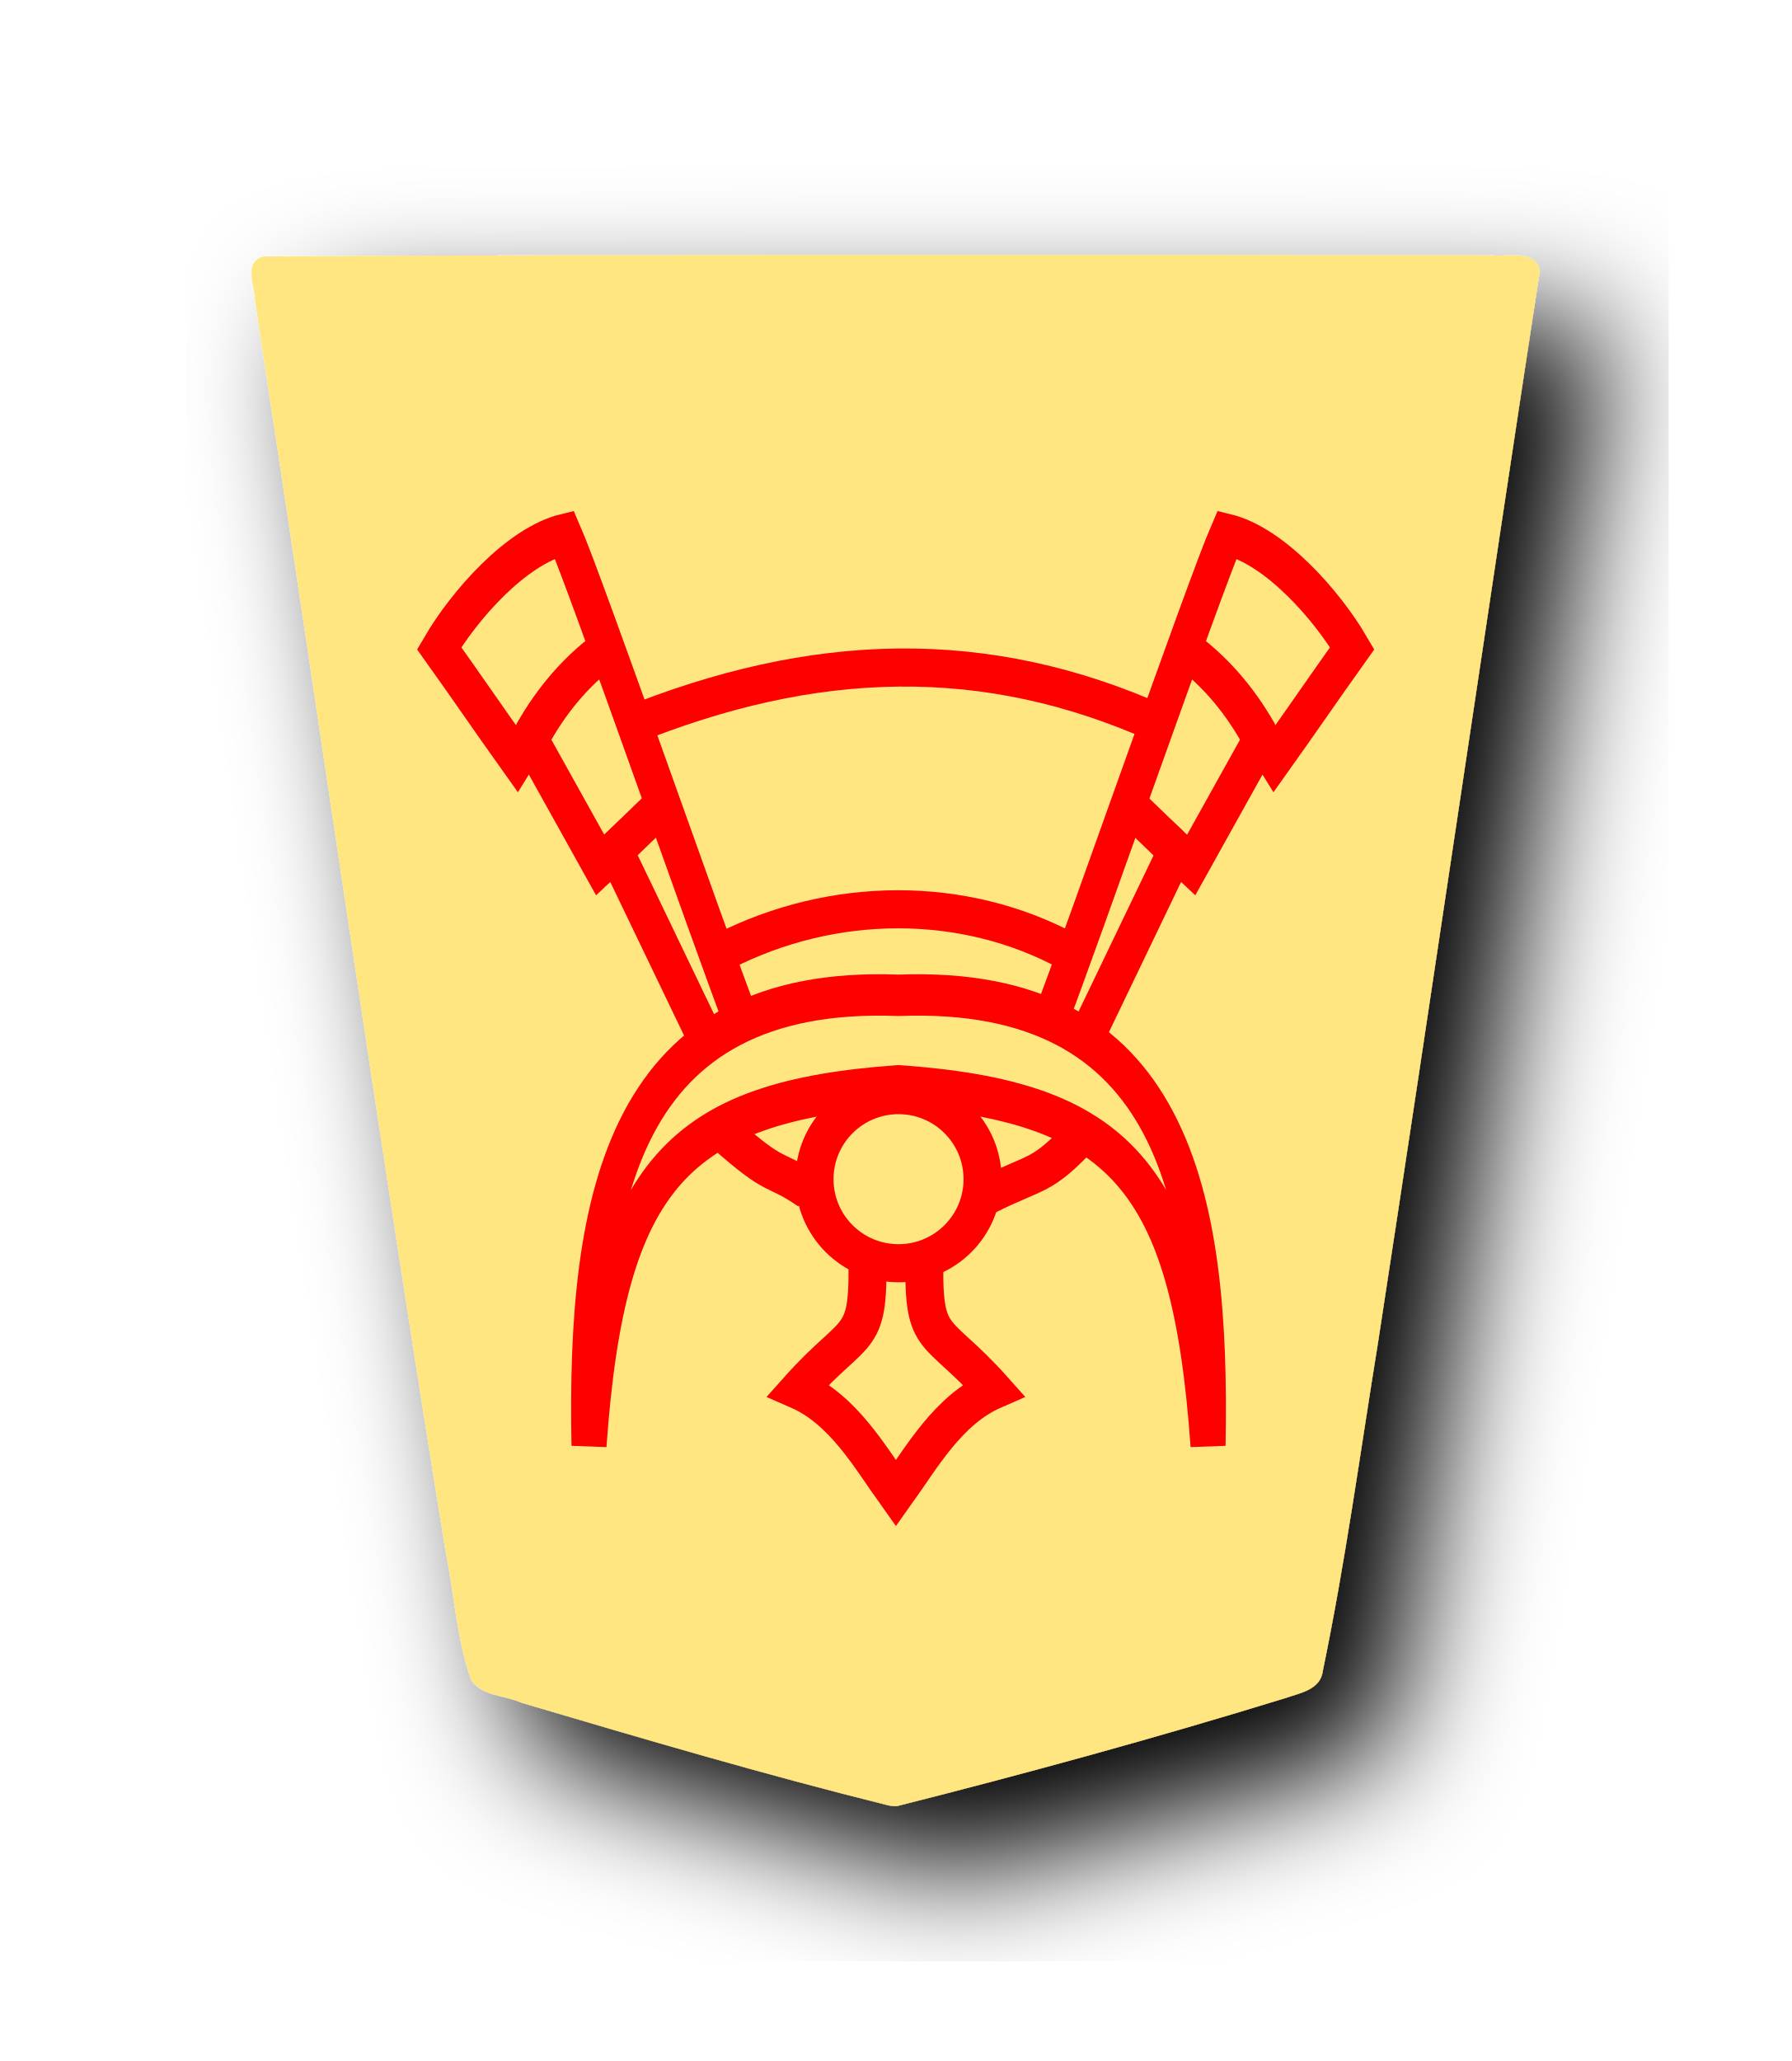
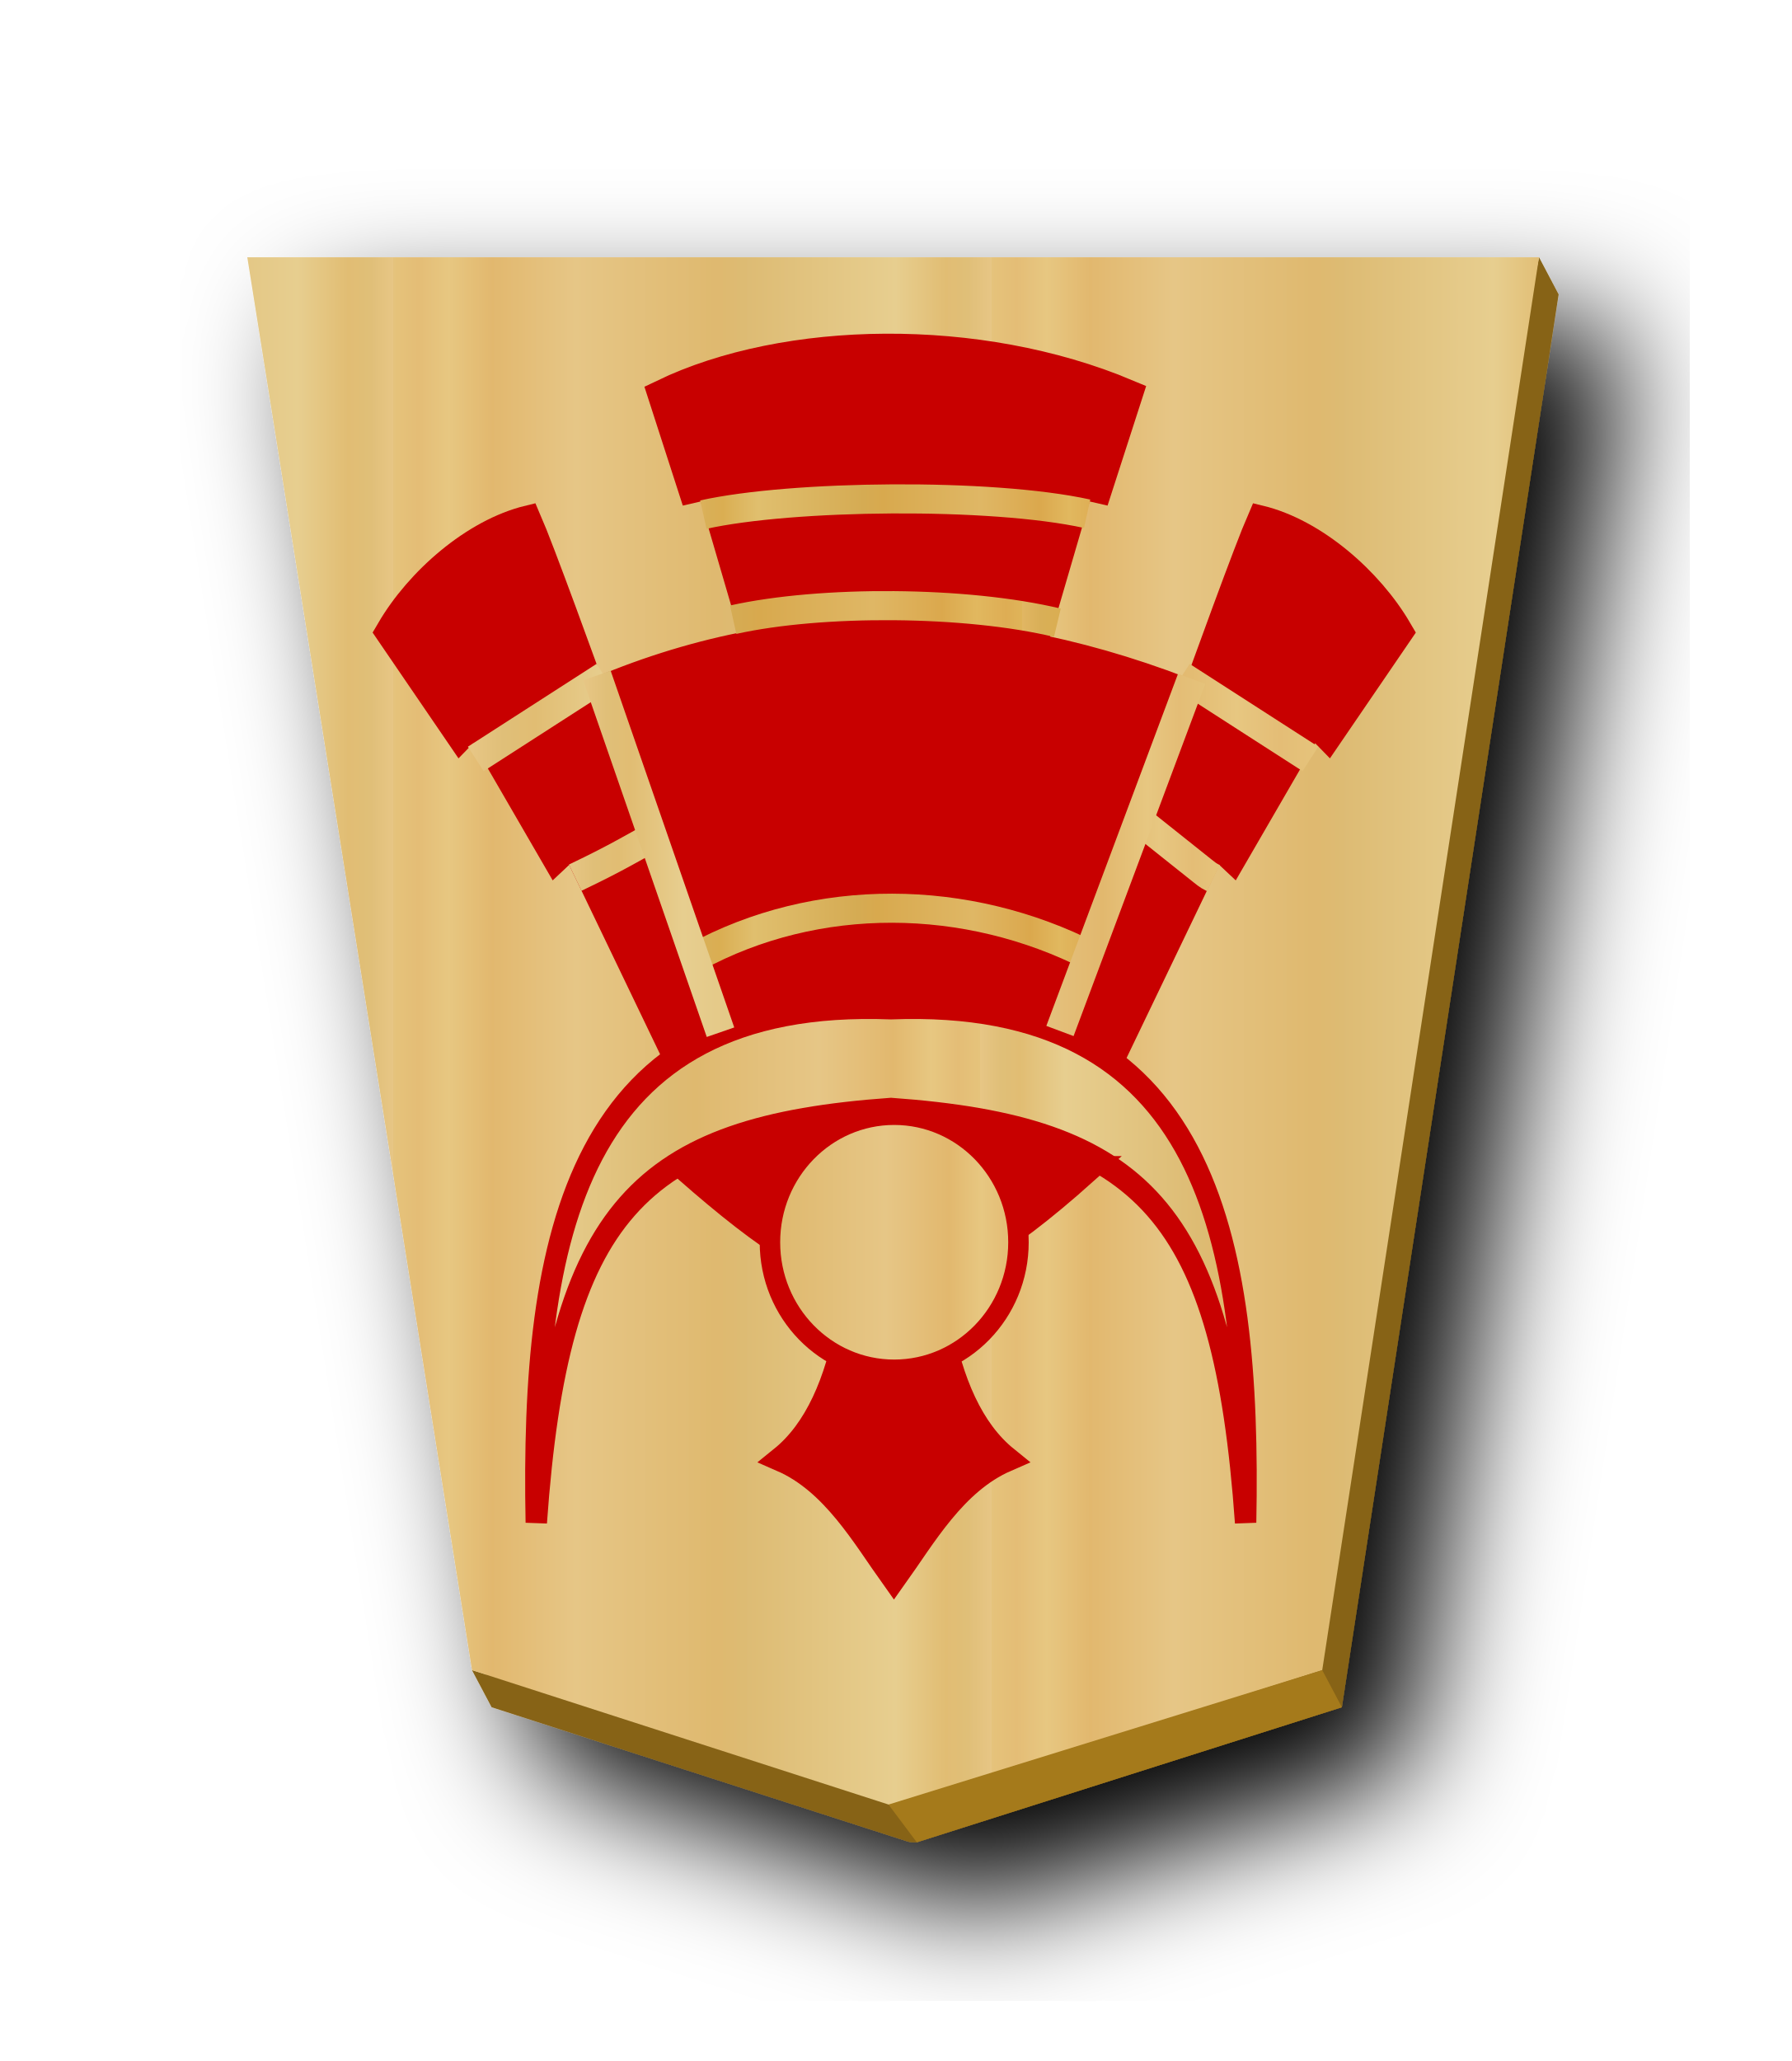
- <svg xmlns="http://www.w3.org/2000/svg" width="52.157" height="60" version="1.1" id="svg1717">
+ <svg xmlns="http://www.w3.org/2000/svg" xmlns:xlink="http://www.w3.org/1999/xlink" width="52.157" height="60" version="1.1" id="svg1717">
  <defs id="defs1721">
    <filter style="color-interpolation-filters:sRGB" id="filter1552">
      <feFlood flood-opacity="0.498" flood-color="rgb(0,0,0)" result="flood" id="feFlood1542" />
      <feComposite in="flood" in2="SourceGraphic" operator="in" result="composite1" id="feComposite1544" />
      <feGaussianBlur in="composite1" stdDeviation="2.5" result="blur" id="feGaussianBlur1546" />
      <feOffset dx="4.57967e-15" dy="4.41314e-15" result="offset" id="feOffset1548" />
      <feComposite in="SourceGraphic" in2="offset" operator="over" result="composite2" id="feComposite1550" />
    </filter>
    <filter style="color-interpolation-filters:sRGB" id="filter1540">
      <feFlood flood-opacity="0.498" flood-color="rgb(0,0,0)" result="flood" id="feFlood1530" />
      <feComposite in="flood" in2="SourceGraphic" operator="in" result="composite1" id="feComposite1532" />
      <feGaussianBlur in="composite1" stdDeviation="2.5" result="blur" id="feGaussianBlur1534" />
      <feOffset dx="4.57967e-15" dy="4.41314e-15" result="offset" id="feOffset1536" />
      <feComposite in="SourceGraphic" in2="offset" operator="over" result="composite2" id="feComposite1538" />
    </filter>
    <filter id="drop-shadow-9">
      <feGaussianBlur in="SourceAlpha" result="blur" stdDeviation="2" id="feGaussianBlur5056" />
      <feOffset result="offsetBlur" dx="2" dy="2" id="feOffset5058" />
      <feBlend in="SourceGraphic" in2="offsetBlur" mode="normal" id="feBlend5060" />
    </filter>
    <filter id="drop-shadow-2">
      <feGaussianBlur in="SourceAlpha" result="blur" stdDeviation="2" id="feGaussianBlur6807" />
      <feOffset result="offsetBlur" dx="2" dy="2" id="feOffset6809" />
      <feBlend in="SourceGraphic" in2="offsetBlur" mode="normal" id="feBlend6811" />
    </filter>
    <filter id="drop-shadow-2-8">
      <feGaussianBlur in="SourceAlpha" result="blur" stdDeviation="2" id="feGaussianBlur6807-2" />
      <feOffset result="offsetBlur" dx="2" dy="2" id="feOffset6809-8" />
      <feBlend in="SourceGraphic" in2="offsetBlur" mode="normal" id="feBlend6811-0" />
    </filter>
    <filter id="drop-shadow-6">
      <feGaussianBlur in="SourceAlpha" result="blur" stdDeviation="2" id="feGaussianBlur5056-9" />
      <feOffset result="offsetBlur" dx="2" dy="2" id="feOffset5058-0" />
      <feBlend in="SourceGraphic" in2="offsetBlur" mode="normal" id="feBlend5060-9" />
    </filter>
    <filter id="drop-shadow-27">
      <feGaussianBlur in="SourceAlpha" result="blur" stdDeviation="2" id="feGaussianBlur5056-5" />
      <feOffset result="offsetBlur" dx="2" dy="2" id="feOffset5058-6" />
      <feBlend in="SourceGraphic" in2="offsetBlur" mode="normal" id="feBlend5060-96" />
    </filter>
    <filter id="drop-shadow-2-88">
      <feGaussianBlur in="SourceAlpha" result="blur" stdDeviation="2" id="feGaussianBlur6807-1" />
      <feOffset result="offsetBlur" dx="2" dy="2" id="feOffset6809-5" />
      <feBlend in="SourceGraphic" in2="offsetBlur" mode="normal" id="feBlend6811-7" />
    </filter>
    <filter id="drop-shadow-2-6">
      <feGaussianBlur in="SourceAlpha" result="blur" stdDeviation="2" id="feGaussianBlur6807-4" />
      <feOffset result="offsetBlur" dx="2" dy="2" id="feOffset6809-6" />
      <feBlend in="SourceGraphic" in2="offsetBlur" mode="normal" id="feBlend6811-8" />
    </filter>
    <filter id="drop-shadow-62">
      <feGaussianBlur in="SourceAlpha" result="blur" stdDeviation="2" id="feGaussianBlur5056-7" />
      <feOffset result="offsetBlur" dx="2" dy="2" id="feOffset5058-9" />
      <feBlend in="SourceGraphic" in2="offsetBlur" mode="normal" id="feBlend5060-1" />
    </filter>
    <filter id="drop-shadow-1">
      <feGaussianBlur in="SourceAlpha" result="blur" stdDeviation="2" id="feGaussianBlur5056-0" />
      <feOffset result="offsetBlur" dx="2" dy="2" id="feOffset5058-7" />
      <feBlend in="SourceGraphic" in2="offsetBlur" mode="normal" id="feBlend5060-4" />
    </filter>
    <filter id="drop-shadow-2-67">
      <feGaussianBlur in="SourceAlpha" result="blur" stdDeviation="2" id="feGaussianBlur6807-7" />
      <feOffset result="offsetBlur" dx="2" dy="2" id="feOffset6809-4" />
      <feBlend in="SourceGraphic" in2="offsetBlur" mode="normal" id="feBlend6811-74" />
    </filter>
    <filter id="drop-shadow-2-86">
      <feGaussianBlur in="SourceAlpha" result="blur" stdDeviation="2" id="feGaussianBlur6807-6" />
      <feOffset result="offsetBlur" dx="2" dy="2" id="feOffset6809-9" />
      <feBlend in="SourceGraphic" in2="offsetBlur" mode="normal" id="feBlend6811-1" />
    </filter>
    <filter id="drop-shadow-22">
      <feGaussianBlur in="SourceAlpha" result="blur" stdDeviation="2" id="feGaussianBlur5056-0-5" />
      <feOffset result="offsetBlur" dx="2" dy="2" id="feOffset5058-0-0" />
      <feBlend in="SourceGraphic" in2="offsetBlur" mode="normal" id="feBlend5060-0" />
    </filter>
    <filter id="drop-shadow-2-8-6">
      <feGaussianBlur in="SourceAlpha" result="blur" stdDeviation="2" id="feGaussianBlur6807-40" />
      <feOffset result="offsetBlur" dx="2" dy="2" id="feOffset6809-4-3" />
      <feBlend in="SourceGraphic" in2="offsetBlur" mode="normal" id="feBlend6811-3" />
    </filter>
-     <filter id="drop-shadow-22-0">
+     <filter id="drop-shadow-5">
+       <feGaussianBlur in="SourceAlpha" result="blur" stdDeviation="2" id="feGaussianBlur5056-6" />
+       <feOffset result="offsetBlur" dx="2" dy="2" id="feOffset5058-2" />
+       <feBlend in="SourceGraphic" in2="offsetBlur" mode="normal" id="feBlend5060-8" />
+     </filter>
+     <filter id="drop-shadow-5-9">
+       <feGaussianBlur in="SourceAlpha" result="blur" stdDeviation="2" id="feGaussianBlur5056-6-0" />
+       <feOffset result="offsetBlur" dx="2" dy="2" id="feOffset5058-2-0" />
+       <feBlend in="SourceGraphic" in2="offsetBlur" mode="normal" id="feBlend5060-8-3" />
+     </filter>
+     <filter id="drop-shadow-2-84">
+       <feGaussianBlur in="SourceAlpha" result="blur" stdDeviation="2" id="feGaussianBlur6807-9" />
+       <feOffset result="offsetBlur" dx="2" dy="2" id="feOffset6809-5-9" />
+       <feBlend in="SourceGraphic" in2="offsetBlur" mode="normal" id="feBlend6811-1-9" />
+     </filter>
+     <filter id="drop-shadow-5-7">
+       <feGaussianBlur in="SourceAlpha" result="blur" stdDeviation="2" id="feGaussianBlur5056-6-4" />
+       <feOffset result="offsetBlur" dx="2" dy="2" id="feOffset5058-2-07" />
+       <feBlend in="SourceGraphic" in2="offsetBlur" mode="normal" id="feBlend5060-8-9" />
+     </filter>
+     <filter id="drop-shadow-5-0">
+       <feGaussianBlur in="SourceAlpha" result="blur" stdDeviation="2" id="feGaussianBlur5056-6-2" />
+       <feOffset result="offsetBlur" dx="2" dy="2" id="feOffset5058-2-2" />
+       <feBlend in="SourceGraphic" in2="offsetBlur" mode="normal" id="feBlend5060-8-4" />
+     </filter>
+     <filter id="drop-shadow-2-8-6-3">
+       <feGaussianBlur in="SourceAlpha" result="blur" stdDeviation="2" id="feGaussianBlur6807-40-7" />
+       <feOffset result="offsetBlur" dx="2" dy="2" id="feOffset6809-4-3-6" />
+       <feBlend in="SourceGraphic" in2="offsetBlur" mode="normal" id="feBlend6811-3-1" />
+     </filter>
+     <filter id="drop-shadow-2-8-6-8">
+       <feGaussianBlur in="SourceAlpha" result="blur" stdDeviation="2" id="feGaussianBlur6807-40-6" />
+       <feOffset result="offsetBlur" dx="2" dy="2" id="feOffset6809-4-3-1" />
+       <feBlend in="SourceGraphic" in2="offsetBlur" mode="normal" id="feBlend6811-3-8" />
+     </filter>
+     <filter id="drop-shadow-22-1">
+       <feGaussianBlur in="SourceAlpha" result="blur" stdDeviation="2" id="feGaussianBlur5056-0-5-5" />
+       <feOffset result="offsetBlur" dx="2" dy="2" id="feOffset5058-0-0-8" />
+       <feBlend in="SourceGraphic" in2="offsetBlur" mode="normal" id="feBlend5060-0-4" />
+     </filter>
+     <linearGradient id="linearGradient12530">
+       <stop style="stop-color:#dfb459;stop-opacity:1" offset="0" id="stop12526" />
+       <stop id="stop16843" offset="0.033" style="stop-color:#dead54;stop-opacity:1" />
+       <stop id="stop12556" offset="0.093" style="stop-color:#e1b85f;stop-opacity:1" />
+       <stop id="stop12532" offset="0.165" style="stop-color:#dba84d;stop-opacity:1" />
+       <stop style="stop-color:#dfb765;stop-opacity:1" offset="0.305" id="stop12564" />
+       <stop style="stop-color:#d8a94e;stop-opacity:1" offset="0.539" id="stop12558" />
+       <stop id="stop12562" offset="0.586" style="stop-color:#d5ab53;stop-opacity:1" />
+       <stop style="stop-color:#e0bf6e;stop-opacity:1" offset="0.84" id="stop12534" />
+       <stop id="stop16845" offset="0.924" style="stop-color:#daae52;stop-opacity:1" />
+       <stop id="stop12560" offset="0.962" style="stop-color:#d9af57;stop-opacity:1" />
+       <stop style="stop-color:#e1b663;stop-opacity:1" offset="1" id="stop12528" />
+     </linearGradient>
+     <filter id="drop-shadow-22-2">
+       <feGaussianBlur in="SourceAlpha" result="blur" stdDeviation="2" id="feGaussianBlur5056-0-5-1" />
+       <feOffset result="offsetBlur" dx="2" dy="2" id="feOffset5058-0-0-3" />
+       <feBlend in="SourceGraphic" in2="offsetBlur" mode="normal" id="feBlend5060-0-1" />
+     </filter>
+     <linearGradient xlink:href="#linearGradient12530" id="linearGradient11689" x1="148.368" y1="49.819" x2="129.504" y2="49.819" gradientUnits="userSpaceOnUse" spreadMethod="repeat" />
+     <filter id="drop-shadow-22-29">
      <feGaussianBlur in="SourceAlpha" result="blur" stdDeviation="2" id="feGaussianBlur5056-0-5-3" />
-       <feOffset result="offsetBlur" dx="2" dy="2" id="feOffset5058-0-0-4" />
-       <feBlend in="SourceGraphic" in2="offsetBlur" mode="normal" id="feBlend5060-0-4" />
-     </filter>
-     <filter id="drop-shadow-22-9">
-       <feGaussianBlur in="SourceAlpha" result="blur" stdDeviation="2" id="feGaussianBlur5056-0-5-0" />
+       <feOffset result="offsetBlur" dx="2" dy="2" id="feOffset5058-0-0-1" />
+       <feBlend in="SourceGraphic" in2="offsetBlur" mode="normal" id="feBlend5060-0-2" />
+     </filter>
+     <linearGradient xlink:href="#linearGradient11760" id="linearGradient64314" x1="-34.461" y1="223.715" x2="230.344" y2="223.715" gradientUnits="userSpaceOnUse" spreadMethod="repeat" />
+     <linearGradient xlink:href="#linearGradient12530" id="linearGradient64382" x1="277.179" y1="142.935" x2="291.253" y2="142.935" gradientUnits="userSpaceOnUse" />
+     <linearGradient xlink:href="#linearGradient11760" id="linearGradient64378" x1="305.241" y1="90.705" x2="327.624" y2="90.705" gradientUnits="userSpaceOnUse" />
+     <linearGradient xlink:href="#linearGradient11760" id="linearGradient64376" x1="303.244" y1="93.368" x2="332.257" y2="93.368" gradientUnits="userSpaceOnUse" />
+     <linearGradient xlink:href="#linearGradient11760" id="linearGradient64380" x1="304.947" y1="93.29" x2="326.339" y2="93.29" gradientUnits="userSpaceOnUse" />
+     <linearGradient xlink:href="#linearGradient11760" id="linearGradient64306" x1="9.1" y1="23.825" x2="22.307" y2="23.825" gradientUnits="userSpaceOnUse" spreadMethod="repeat" />
+     <linearGradient xlink:href="#linearGradient12530" id="linearGradient64374" x1="8.13" y1="42.128" x2="22.351" y2="42.128" gradientUnits="userSpaceOnUse" spreadMethod="repeat" />
+     <linearGradient xlink:href="#linearGradient12530" id="linearGradient64372" x1="7.714" y1="45.248" x2="19.853" y2="45.248" gradientUnits="userSpaceOnUse" spreadMethod="repeat" />
+     <filter id="drop-shadow-22-3">
+       <feGaussianBlur in="SourceAlpha" result="blur" stdDeviation="2" id="feGaussianBlur5056-0-5-10" />
      <feOffset result="offsetBlur" dx="2" dy="2" id="feOffset5058-0-0-0" />
-       <feBlend in="SourceGraphic" in2="offsetBlur" mode="normal" id="feBlend5060-0-5" />
-     </filter>
-     <filter id="drop-shadow-2-8-6-2">
-       <feGaussianBlur in="SourceAlpha" result="blur" stdDeviation="2" id="feGaussianBlur6807-40-6" />
-       <feOffset result="offsetBlur" dx="2" dy="2" id="feOffset6809-4-3-2" />
-       <feBlend in="SourceGraphic" in2="offsetBlur" mode="normal" id="feBlend6811-3-2" />
-     </filter>
+       <feBlend in="SourceGraphic" in2="offsetBlur" mode="normal" id="feBlend5060-0-8" />
+     </filter>
+     <filter id="drop-shadow-2-84-1-4">
+       <feGaussianBlur in="SourceAlpha" result="blur" stdDeviation="2" id="feGaussianBlur6807-9-0-2" />
+       <feOffset result="offsetBlur" dx="2" dy="2" id="feOffset6809-5-3-5" />
+       <feBlend in="SourceGraphic" in2="offsetBlur" mode="normal" id="feBlend6811-1-0-4" />
+     </filter>
+     <linearGradient id="linearGradient11760">
+       <stop id="stop11738" offset="0" style="stop-color:#e5c37b;stop-opacity:1" />
+       <stop style="stop-color:#e4bd76;stop-opacity:1" offset="0.042" id="stop11740" />
+       <stop style="stop-color:#e7c781;stop-opacity:1" offset="0.093" id="stop11742" />
+       <stop style="stop-color:#e2b86e;stop-opacity:1" offset="0.165" id="stop11744" />
+       <stop id="stop11746" offset="0.305" style="stop-color:#e6c686;stop-opacity:1" />
+       <stop id="stop11748" offset="0.539" style="stop-color:#dfb96f;stop-opacity:1" />
+       <stop style="stop-color:#ddbb73;stop-opacity:1" offset="0.586" id="stop11750" />
+       <stop id="stop11752" offset="0.84" style="stop-color:#e7ce8f;stop-opacity:1" />
+       <stop style="stop-color:#e1bd73;stop-opacity:1" offset="0.924" id="stop11754" />
+       <stop style="stop-color:#e0bf78;stop-opacity:1" offset="0.962" id="stop11756" />
+       <stop id="stop11758" offset="1" style="stop-color:#e7c685;stop-opacity:1" />
+     </linearGradient>
+     <linearGradient xlink:href="#linearGradient11760" id="linearGradient22943" gradientUnits="userSpaceOnUse" x1="148.368" y1="49.819" x2="129.504" y2="49.819" spreadMethod="repeat" />
  </defs>
  <filter id="drop-shadow">
    <feGaussianBlur in="SourceAlpha" result="blur" stdDeviation="2" id="feGaussianBlur1692" />
    <feOffset result="offsetBlur" dx="2" dy="2" id="feOffset1694" />
    <feBlend in="SourceGraphic" in2="offsetBlur" mode="normal" id="feBlend1696" />
  </filter>
-   <g style="display:inline" id="g7912" transform="translate(-173.8127,-141.5089)">
-     <g id="g6832-5" transform="matrix(0.9243264,0,0,0.9240929,81.19797,121.4206)" style="display:inline;fill:#ffe680;fill-opacity:1;filter:url(#drop-shadow-2-8-6)">
-       <g style="fill:#ffe680;fill-opacity:1" id="g6830-6" transform="rotate(180,45.5785,23.8125)">
-         <path id="path6814-8" d="m -37.299,-31.01 c -4.096,1.034 -8.171,2.152 -12.208,3.395 -0.467,0.163 -1.13,0.263 -1.201,0.865 -0.709,3.416 -1.178,6.885 -1.737,10.331 -1.73,11.255 -3.378,22.528 -5.1,33.78 0.155,0.682 1.013,0.424 1.51,0.48 12.894,0.025 25.788,0.03 38.68,-0.033 0.672,-0.156 0.28,-0.952 0.279,-1.409 -2.011,-13.12 -3.876,-26.263 -5.998,-39.366 -0.277,-1.356 -0.348,-2.782 -0.816,-4.087 -0.347,-0.497 -1.073,-0.468 -1.588,-0.704 -3.832,-1.137 -7.673,-2.267 -11.55,-3.231 -0.09,-0.017 -0.18,-0.032 -0.271,-0.021 z" style="fill:#ffe680;fill-opacity:1" />
+   <g style="display:inline" id="g8300" transform="translate(-229.8976,-144.8817)">
+     <g id="g6832-4" transform="matrix(0.9230881,0,0,0.9230881,137.4419,124.8479)" style="display:inline;fill:url(#linearGradient11689);fill-opacity:1;filter:url(#drop-shadow-2-84)">
+       <g style="fill:url(#linearGradient11689);fill-opacity:1.0" id="g6830-3" transform="rotate(180,45.5785,23.8125)">
+         <path style="fill:#876419;fill-opacity:1;stroke-width:0.923" d="M 44.811 7.49 L 44.594 8.57 L 7.771 8.57 L 14.164 48.752 L 13.742 48.621 L 14.314 49.701 L 26.443 53.615 C 26.526 53.631 26.609 53.643 26.693 53.633 L 39.07 49.701 L 45.381 8.57 L 44.811 7.49 z " transform="matrix(-1.08332,0,0,-1.08332,-9.002188,25.92191)" id="path11691" />
+         <path id="path6814-84" d="m -37.299,-31.01 -13.409,4.26 -6.837,44.558 40.743,1.56e-4 -7.088,-44.558 -13.138,-4.239 c -0.09,-0.017 -0.18,-0.032 -0.271,-0.021 z" style="fill:url(#linearGradient22943);fill-opacity:1" />
      </g>
    </g>
-     <g style="display:inline;stroke:#ff0000;stroke-width:1.5;stroke-miterlimit:4;stroke-dasharray:none" id="g10585" transform="matrix(0.7388505,0,0,-0.7388505,-33.23991,289.7887)">
-       <g style="stroke:#ff0000;stroke-width:1.5;stroke-miterlimit:4;stroke-dasharray:none" transform="translate(0.5322735,134.8178)" id="g10581">
-         <path style="fill:none;stroke:#ff0000;stroke-width:1.694;stroke-linecap:butt;stroke-linejoin:miter;stroke-miterlimit:4;stroke-dasharray:none;stroke-opacity:1" d="m 282.901,129.457 c 0.118,-4.347 -0.398,-3.25 -3.08,-6.232 2.021,-0.874 3.211,-2.979 4.365,-4.579 1.153,1.599 2.344,3.705 4.365,4.579 -2.682,2.982 -3.198,1.885 -3.08,6.232" id="path10561" transform="matrix(0.8817882,0,0,0.8893486,64.41762,-98.48558)" />
-         <path transform="matrix(0.06852995,0,0,0.08094496,296.2568,-0.11384)" style="fill:none;stroke:#ff0000;stroke-width:20.14;stroke-linecap:butt;stroke-linejoin:miter;stroke-miterlimit:4;stroke-dasharray:none;stroke-opacity:1" d="M 97.159,111.627 C 94.395,233.017 116.773,335.819 275.143,330.702 433.513,335.819 455.891,233.017 453.127,111.627 442.062,243.914 401.615,279.031 275.143,286.665 148.672,279.031 108.224,243.914 97.159,111.627 Z" id="path10563" />
-         <path transform="matrix(0.06852995,0,0,0.08094496,296.2568,-0.11384)" style="fill:none;stroke:#ff0000;stroke-width:20.14;stroke-linecap:butt;stroke-linejoin:miter;stroke-miterlimit:4;stroke-dasharray:none;stroke-opacity:1" d="m 166.796,305.119 -54.464,95.975 -8.754,-6.962 -40.59,61.713 -7.283,-9.989 c -17.702,21.022 -27.021,32.762 -44.724,53.783 14.216,20.56 44.129,49.69 71.961,55.397 13.293,-25.846 83.134,-195.794 102.034,-237.339 m 195.234,-12.578 54.464,95.975 8.754,-6.962 40.59,61.713 7.283,-9.989 c 17.702,21.022 27.021,32.762 44.724,53.783 -14.216,20.56 -44.129,49.69 -71.961,55.397 -13.293,-25.846 -83.134,-195.794 -102.034,-237.339" id="path10565" />
-         <path style="fill:none;stroke:#ff0000;stroke-width:1.5;stroke-linecap:butt;stroke-linejoin:miter;stroke-miterlimit:4;stroke-dasharray:none;stroke-opacity:1" d="m 304.419,37.238 c 7.368,2.998 14.147,3.188 21,0.094" id="path10567" />
-         <path style="fill:none;stroke:#ff0000;stroke-width:1.5;stroke-linecap:butt;stroke-linejoin:miter;stroke-miterlimit:4;stroke-dasharray:none;stroke-opacity:1" d="m 308.23,28.39 c 4.274,2.181 9.44,2.241 13.607,-0.031" id="path10569" />
-         <path style="fill:none;stroke:#ff0000;stroke-width:1.5;stroke-linecap:butt;stroke-linejoin:miter;stroke-miterlimit:4;stroke-dasharray:none;stroke-opacity:1" d="m 308.222,21.241 c 2.174,-1.937 1.887,-1.272 3.363,-2.286 m 7.031,-0.179 c 1.998,1.002 2.089,0.657 3.711,2.374" id="path10571" />
-         <path style="fill:none;stroke:#ff0000;stroke-width:1.5;stroke-linecap:butt;stroke-linejoin:miter;stroke-miterlimit:4;stroke-dasharray:none;stroke-opacity:1" d="m 304,32.413 1.781,1.719" id="path10573" />
-         <path style="fill:none;stroke:#ff0000;stroke-width:1.5;stroke-linecap:butt;stroke-linejoin:miter;stroke-miterlimit:4;stroke-dasharray:none;stroke-opacity:1" d="m 300.719,36.991 c 0.795,1.401 1.791,2.555 3.125,3.5" id="path10575" />
-         <path id="path10577" d="m 325.819,32.574 -1.781,1.719" style="fill:none;stroke:#ff0000;stroke-width:1.5;stroke-linecap:butt;stroke-linejoin:miter;stroke-miterlimit:4;stroke-dasharray:none;stroke-opacity:1" />
-         <path id="path10579" d="m 329.292,36.976 c -0.795,1.401 -1.791,2.555 -3.125,3.5" style="fill:none;stroke:#ff0000;stroke-width:1.5;stroke-linecap:butt;stroke-linejoin:miter;stroke-miterlimit:4;stroke-dasharray:none;stroke-opacity:1" />
+     <path style="fill:#a57a1b;stroke:none;stroke-width:1px;stroke-linecap:butt;stroke-linejoin:miter;stroke-opacity:1;fill-opacity:1" d="m 255.768,197.416 0.823,1.099 12.377,-3.932 -0.572,-1.08 z" id="path11700" />
+     <g transform="rotate(-180,141.0061,102.4357)" id="g64186">
+       <g style="display:inline;stroke-width:1;stroke-miterlimit:4;stroke-dasharray:none" transform="matrix(0.8466389,0,0,0.8466389,-240.9953,-43.85038)" id="g4765-8-0">
+         <g style="stroke-width:1;stroke-miterlimit:4;stroke-dasharray:none" id="g4749-0-5">
+           <g style="stroke-width:1;stroke-miterlimit:4;stroke-dasharray:none" transform="translate(-0.1909194)" id="g4698-6-3">
+             <g id="g4642-5-8" transform="translate(31.46625,-52.3259)" style="stroke:#000000;stroke-width:1;stroke-miterlimit:4;stroke-dasharray:none">
+               <path transform="matrix(0.8817882,0,0,0.8893486,33.59414,15.21736)" id="path4543-7-5-5" d="m 282.83,136.555 c 0.204,-5.886 -0.282,-11.142 -3.009,-13.33 2.021,-0.874 3.211,-2.979 4.365,-4.579 1.153,1.599 2.344,3.705 4.365,4.579 -2.727,2.187 -3.213,7.444 -3.009,13.33 v 4e-5 c -0.479,0.154 -0.912,0.23 -1.356,0.233 -0.444,-0.003 -0.877,-0.079 -1.356,-0.233 z" style="fill:#c80000;stroke:#c80000;stroke-width:1;stroke-linecap:butt;stroke-linejoin:miter;stroke-miterlimit:4;stroke-dasharray:none;stroke-opacity:1;fill-opacity:1" />
+               <path id="path4545-5-5" d="M 97.159,111.627 C 94.395,233.017 116.773,335.819 275.143,330.702 433.513,335.819 455.891,233.017 453.127,111.627 442.062,243.914 401.615,279.031 275.143,286.665 148.672,279.031 108.224,243.914 97.159,111.627 Z" style="fill:url(#linearGradient64314);fill-opacity:1;stroke:#c80000;stroke-width:10.736;stroke-linecap:butt;stroke-linejoin:miter;stroke-miterlimit:4;stroke-dasharray:none;stroke-opacity:1" transform="matrix(0.06852995,0,0,0.08094496,265.4334,113.5891)" />
+               <path id="path4555-4-5" d="m 166.796,305.119 -54.464,95.975 -8.754,-6.962 -40.051,58.521 -7.822,-6.797 -35.583,44.11 c 14.216,20.56 41.844,41.307 69.676,47.014 13.293,-25.846 76.279,-177.737 95.178,-219.282 m 195.234,-12.578 54.464,95.975 8.754,-6.962 40.051,58.521 7.822,-6.797 35.583,44.11 c -14.216,20.56 -41.844,41.307 -69.676,47.014 -13.293,-25.846 -76.279,-177.737 -95.178,-219.282" style="fill:#c80000;stroke:#c80000;stroke-width:13.427;stroke-linecap:butt;stroke-linejoin:miter;stroke-miterlimit:4;stroke-dasharray:none;stroke-opacity:1;fill-opacity:1" transform="matrix(0.06852995,0,0,0.08094496,265.4334,113.5891)" />
+               <path id="path4559-6-1" d="m 273.596,150.941 c 7.368,2.998 14.491,3.094 21.344,0 l -4.026,-11.426 c -4.026,1.6 -9.195,1.934 -13.229,-0.091 z" style="fill:#c80000;stroke:#c80000;stroke-width:0.985;stroke-linecap:butt;stroke-linejoin:miter;stroke-miterlimit:4;stroke-dasharray:none;stroke-opacity:1;fill-opacity:1" />
+               <path id="path4553-5-3" d="m 277.406,142.092 c 4.274,2.181 9.44,2.241 13.607,-0.031" style="fill:none;stroke:url(#linearGradient64382);stroke-width:1;stroke-linecap:butt;stroke-linejoin:miter;stroke-miterlimit:4;stroke-dasharray:none;stroke-opacity:1" />
+             </g>
+             <path id="path4667-9-9" d="m 305.46,89.714 c 0.226,0.11 0.292,0.192 0.382,0.255 l 2.239,1.784 m 19.327,-2.022 c -1.58,0.756 -1.927,1.009 -2.891,1.514" style="fill:none;stroke:url(#linearGradient64378);stroke-width:1;stroke-linecap:butt;stroke-linejoin:miter;stroke-miterlimit:4;stroke-dasharray:none;stroke-opacity:1" transform="translate(-0.7954951,2.740039)" />
+             <path transform="translate(-2.069544,4.683662)" style="fill:none;stroke:url(#linearGradient64376);stroke-width:1;stroke-linecap:butt;stroke-linejoin:miter;stroke-miterlimit:4;stroke-dasharray:none;stroke-opacity:1" d="m 303.399,91.871 4.424,2.847 m 24.279,-2.847 -4.424,2.847" id="path4676-2-7" />
+             <path style="fill:none;stroke:url(#linearGradient64380);stroke-width:1;stroke-linecap:butt;stroke-linejoin:miter;stroke-miterlimit:4;stroke-dasharray:none;stroke-opacity:1" d="m 305.415,99.305 4.528,-12.106 m 11.674,-0.042 4.25,12.266" id="path4684-3-1" />
+           </g>
+           <path id="path4726-6-1" d="m 308.939,82.397 c 5.872,-5.234 8.038,-4.799 13.62,0.085 -2.865,1.17 -3.08,1.033 -6.698,1.682 -3.343,-0.681 -2.766,-0.121 -6.921,-1.767 z" style="fill:#c80000;stroke:#c80000;stroke-width:1;stroke-linecap:butt;stroke-linejoin:miter;stroke-miterlimit:4;stroke-dasharray:none;stroke-opacity:1;fill-opacity:1" />
+         </g>
      </g>
-       <circle style="opacity:1;fill:none;fill-opacity:1;stroke:#ff0000;stroke-width:1.5;stroke-linecap:butt;stroke-linejoin:miter;stroke-miterlimit:4;stroke-dasharray:none;stroke-opacity:1;paint-order:normal" id="circle10583" cx="315.645" cy="154.228" r="3.312" />
+       <ellipse ry="3.713" rx="3.618" cy="23.825" cx="26.079" id="path24226" style="opacity:1;fill:url(#linearGradient64306);fill-opacity:1;stroke:#c80000;stroke-width:0.596;stroke-linecap:square;stroke-linejoin:miter;stroke-miterlimit:4;stroke-dasharray:none;stroke-opacity:1;paint-order:normal" />
+       <path id="path4767-7" d="m 22.001,41.527 -1.289,4.415 -0.534,-0.123 -0.862,2.669 c 4.315,1.814 9.907,1.713 13.469,0 l -0.862,-2.669 -0.534,0.123 -1.273,-4.353" style="display:inline;fill:#c80000;stroke:#c80000;stroke-width:0.929px;stroke-linecap:butt;stroke-linejoin:miter;stroke-opacity:1;fill-opacity:1" />
+       <path id="path4772-3" d="m 21.328,41.86 c 2.656,0.637 6.873,0.66 9.439,0.089" style="display:inline;fill:none;stroke:url(#linearGradient64374);stroke-width:0.847;stroke-linecap:butt;stroke-linejoin:miter;stroke-miterlimit:4;stroke-dasharray:none;stroke-opacity:1" />
+       <path style="display:inline;fill:none;stroke:url(#linearGradient64372);stroke-width:0.847;stroke-linecap:butt;stroke-linejoin:miter;stroke-miterlimit:4;stroke-dasharray:none;stroke-opacity:1" d="m 20.461,45.033 c 2.797,0.616 8.608,0.546 11.175,-0.025" id="path4774-6" />
    </g>
  </g>
</svg>
